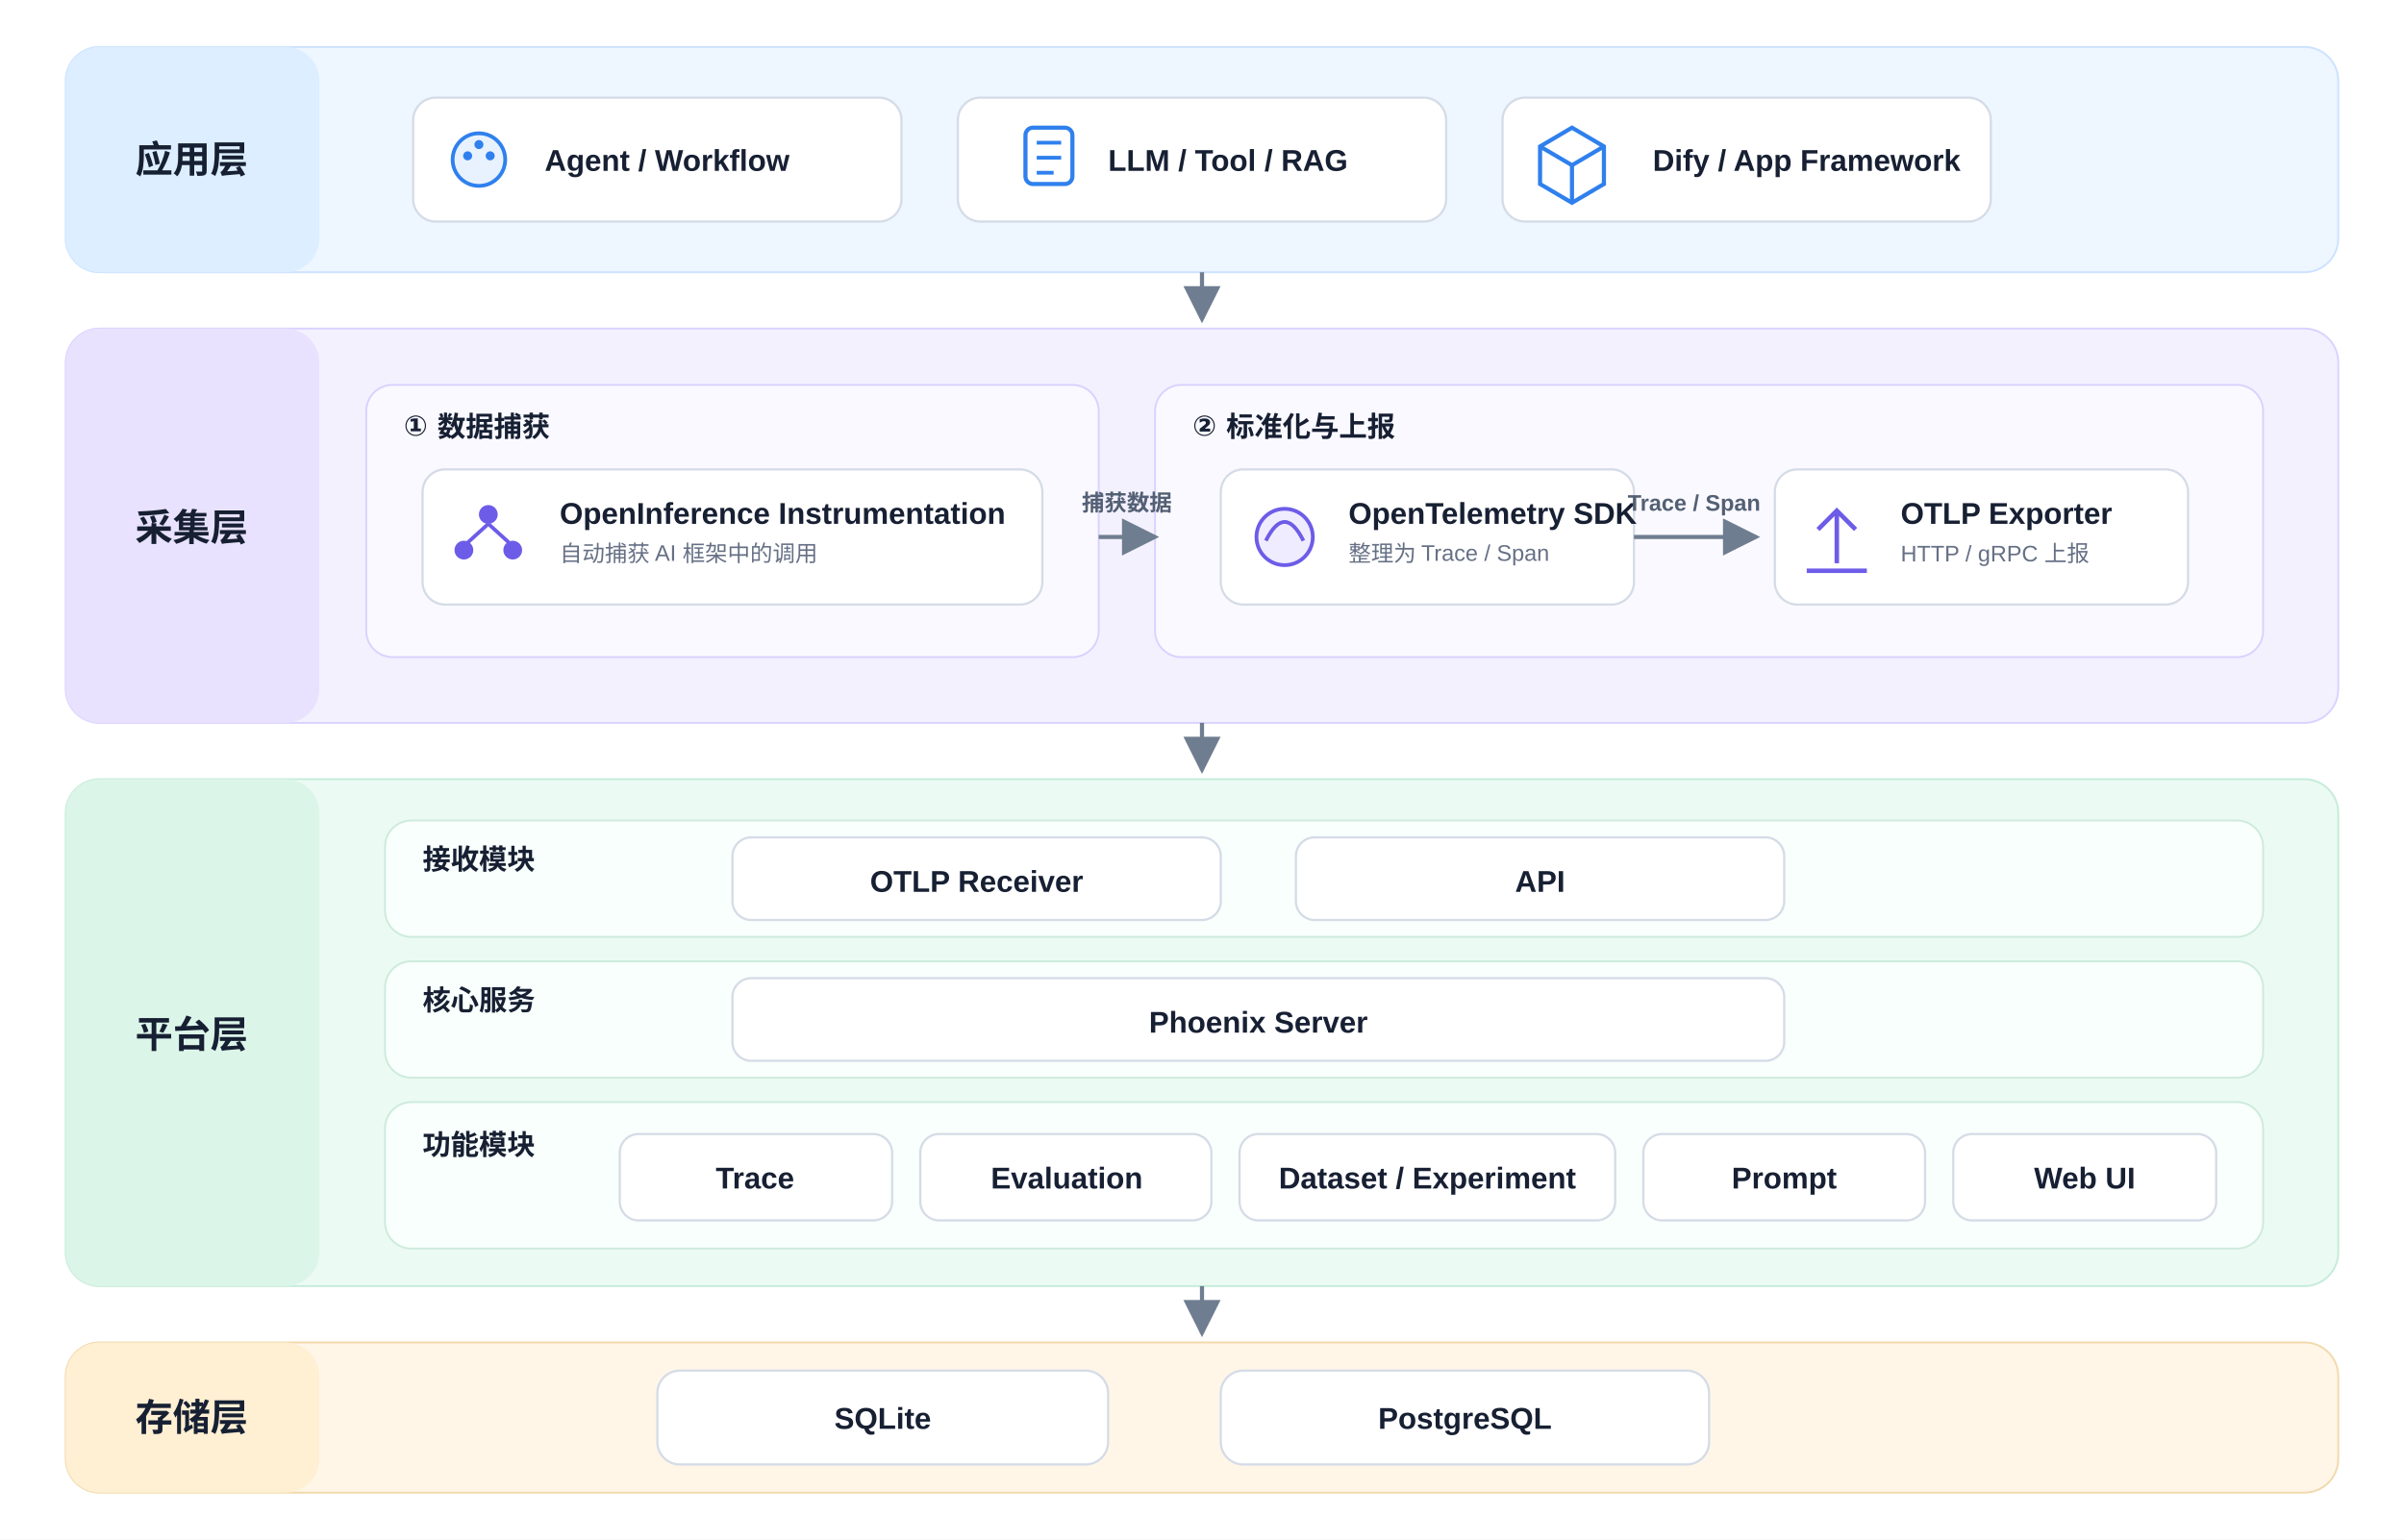
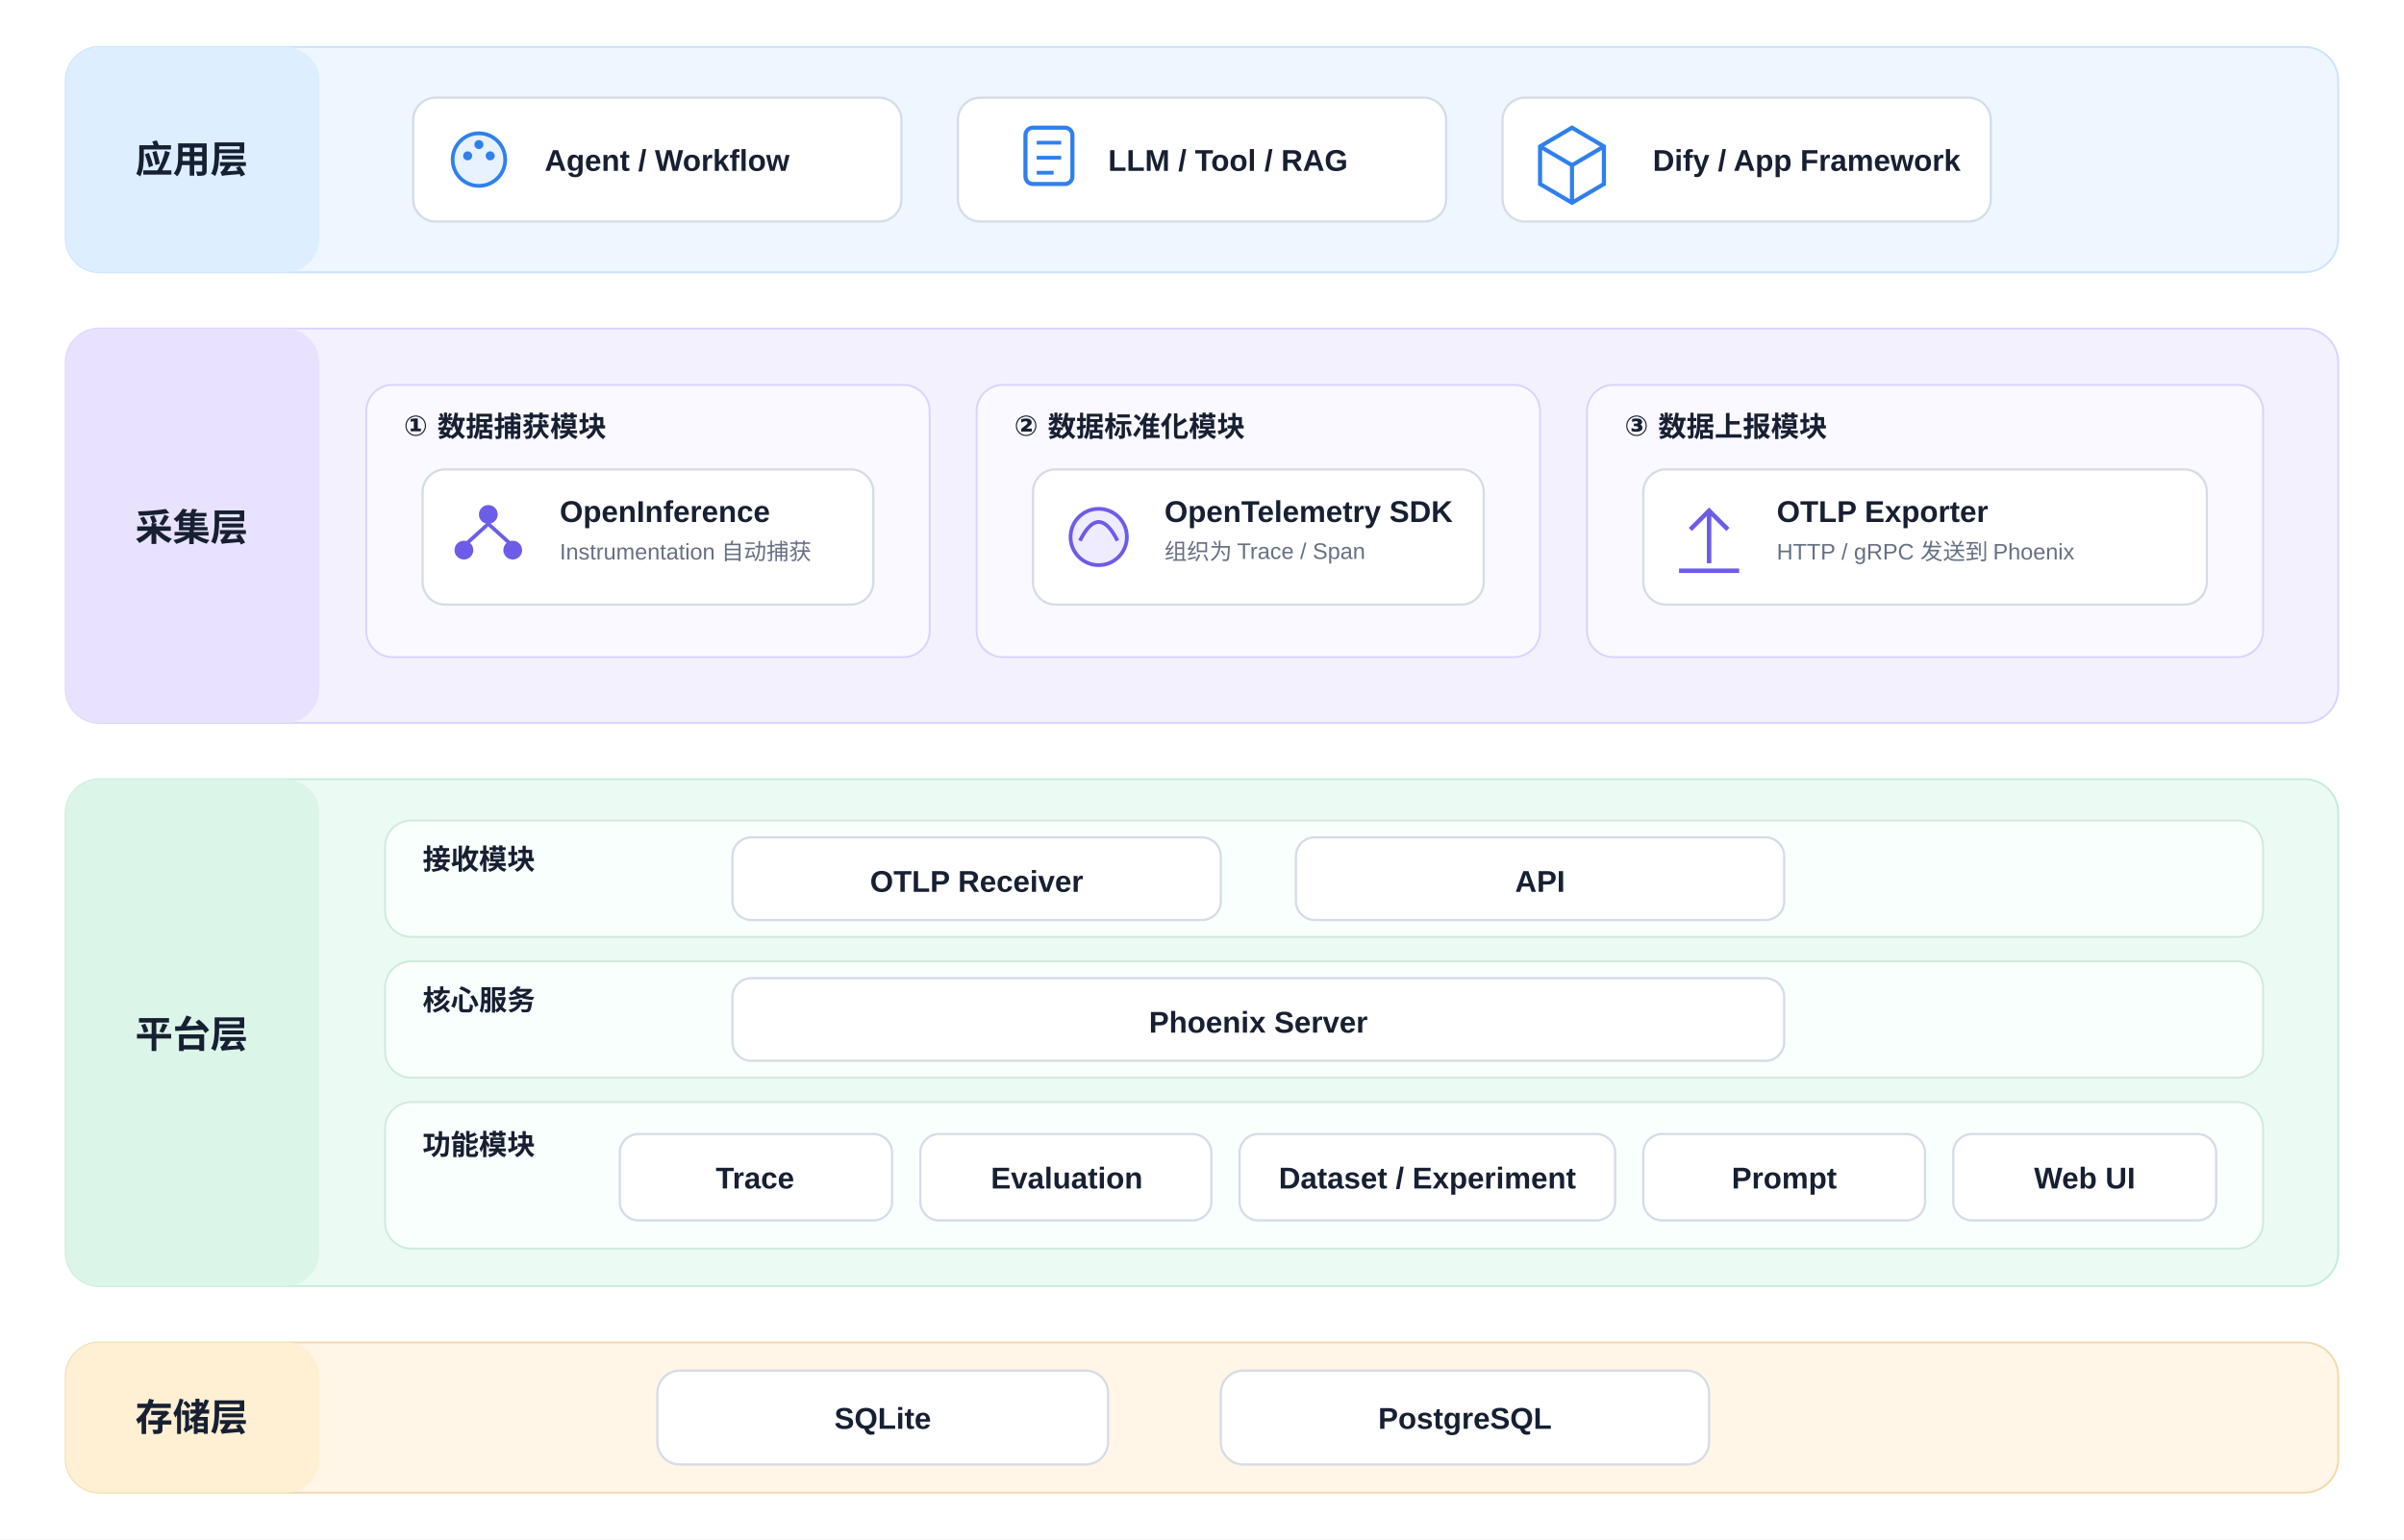
<svg xmlns="http://www.w3.org/2000/svg" width="1280" height="820" viewBox="0 0 1280 820">
  <defs>
-     <marker id="arrow" markerWidth="9" markerHeight="9" refX="8" refY="4.5" orient="auto">
-       <path d="M0 0L9 4.5 0 9Z" fill="#6f7d90" />
-     </marker>
    <style>
    text{font-family:Arial,"Microsoft YaHei",sans-serif;fill:#172033}
-     .layer{font-size:20px;font-weight:700}
-     .group{font-size:15px;font-weight:700}
-     .name{font-size:16px;font-weight:700}
-     .sub{font-size:12px;fill:#667085}
-     .flow{font-size:12px;font-weight:700;fill:#536074}
-     .card{fill:#fff;stroke:#d5dce7;stroke-width:1.2}
-     .line{stroke:#6f7d90;stroke-width:2.2;fill:none;marker-end:url(#arrow)}
+     .layer{font-size:20px;font-weight:700}.group{font-size:15px;font-weight:700}.name{font-size:16px;font-weight:700}.sub{font-size:12px;fill:#667085}.card{fill:#fff;stroke:#d5dce7;stroke-width:1.2}
  </style>
  </defs>
  <rect width="1280" height="820" fill="#fff" />
  <rect x="35" y="25" width="1210" height="120" rx="18" fill="#eef6ff" stroke="#cce2ff" />
  <rect x="35" y="25" width="135" height="120" rx="18" fill="#dceeff" />
  <text x="102" y="92" text-anchor="middle" class="layer">应用层</text>
  <g>
    <rect x="220" y="52" width="260" height="66" rx="12" class="card" />
    <circle cx="255" cy="85" r="14" fill="#e8f2ff" stroke="#2f80ed" stroke-width="2" />
    <circle cx="249" cy="83" r="2.4" fill="#2f80ed" />
    <circle cx="255" cy="77" r="2.4" fill="#2f80ed" />
    <circle cx="261" cy="83" r="2.4" fill="#2f80ed" />
    <text x="290" y="91" class="name">Agent / Workflow</text>
    <rect x="510" y="52" width="260" height="66" rx="12" class="card" />
    <rect x="546" y="68" width="25" height="30" rx="4" fill="none" stroke="#2f80ed" stroke-width="2.2" />
    <path d="M552 76h13M552 84h13M552 92h9" stroke="#2f80ed" stroke-width="2" />
    <text x="590" y="91" class="name">LLM / Tool / RAG</text>
    <rect x="800" y="52" width="260" height="66" rx="12" class="card" />
    <path d="M837 68l17 10v20l-17 10-17-10V78zM820 78l17 10 17-10M837 88v20" fill="none" stroke="#2f80ed" stroke-width="2.2" />
    <text x="880" y="91" class="name">Dify / App Framework</text>
  </g>
-   <path d="M640 145V170" class="line" />
  <rect x="35" y="175" width="1210" height="210" rx="18" fill="#f4f1ff" stroke="#dad2ff" />
  <rect x="35" y="175" width="135" height="210" rx="18" fill="#e8e2ff" />
  <text x="102" y="288" text-anchor="middle" class="layer">采集层</text>
-   <rect x="195" y="205" width="390" height="145" rx="14" fill="#faf9ff" stroke="#d9d2ff" />
-   <text x="215" y="232" class="group">① 数据捕获</text>
-   <rect x="225" y="250" width="330" height="72" rx="12" class="card" />
+   <rect x="195" y="205" width="300" height="145" rx="14" fill="#faf9ff" stroke="#d9d2ff" />
+   <text x="215" y="232" class="group">① 数据捕获模块</text>
+   <rect x="225" y="250" width="240" height="72" rx="12" class="card" />
  <circle cx="260" cy="274" r="5" fill="#6d5ce8" />
  <circle cx="247" cy="293" r="5" fill="#6d5ce8" />
  <circle cx="273" cy="293" r="5" fill="#6d5ce8" />
  <path d="M260 279L249 289M260 279L271 289" stroke="#6d5ce8" stroke-width="2" />
-   <text x="298" y="279" class="name">OpenInference Instrumentation</text>
-   <text x="298" y="299" class="sub">自动捕获 AI 框架中的调用</text>
-   <rect x="615" y="205" width="590" height="145" rx="14" fill="#faf9ff" stroke="#d9d2ff" />
-   <text x="635" y="232" class="group">② 标准化与上报</text>
-   <rect x="650" y="250" width="220" height="72" rx="12" class="card" />
-   <circle cx="684" cy="286" r="15" fill="#f0ecff" stroke="#6d5ce8" stroke-width="2" />
-   <path d="M674 288q10-20 20 0" fill="none" stroke="#6d5ce8" stroke-width="2" />
-   <text x="718" y="279" class="name">OpenTelemetry SDK</text>
-   <text x="718" y="299" class="sub">整理为 Trace / Span</text>
-   <path d="M870 286H935" class="line" />
-   <text x="902" y="272" text-anchor="middle" class="flow">Trace / Span</text>
-   <rect x="945" y="250" width="220" height="72" rx="12" class="card" />
-   <path d="M978 300v-28M968 282l10-10 10 10M962 304h32" fill="none" stroke="#6d5ce8" stroke-width="2.4" />
-   <text x="1012" y="279" class="name">OTLP Exporter</text>
-   <text x="1012" y="299" class="sub">HTTP / gRPC 上报</text>
-   <path d="M585 286H615" class="line" />
-   <text x="600" y="272" text-anchor="middle" class="flow">捕获数据</text>
-   <path d="M640 385V410" class="line" />
+   <text x="298" y="278" class="name">OpenInference</text>
+   <text x="298" y="298" class="sub">Instrumentation 自动捕获</text>
+   <rect x="520" y="205" width="300" height="145" rx="14" fill="#faf9ff" stroke="#d9d2ff" />
+   <text x="540" y="232" class="group">② 数据标准化模块</text>
+   <rect x="550" y="250" width="240" height="72" rx="12" class="card" />
+   <circle cx="585" cy="286" r="15" fill="#f0ecff" stroke="#6d5ce8" stroke-width="2" />
+   <path d="M575 288q10-20 20 0" fill="none" stroke="#6d5ce8" stroke-width="2" />
+   <text x="620" y="278" class="name">OpenTelemetry SDK</text>
+   <text x="620" y="298" class="sub">组织为 Trace / Span</text>
+   <rect x="845" y="205" width="360" height="145" rx="14" fill="#faf9ff" stroke="#d9d2ff" />
+   <text x="865" y="232" class="group">③ 数据上报模块</text>
+   <rect x="875" y="250" width="300" height="72" rx="12" class="card" />
+   <path d="M910 300v-28M900 282l10-10 10 10M894 304h32" fill="none" stroke="#6d5ce8" stroke-width="2.4" />
+   <text x="946" y="278" class="name">OTLP Exporter</text>
+   <text x="946" y="298" class="sub">HTTP / gRPC 发送到 Phoenix</text>
  <rect x="35" y="415" width="1210" height="270" rx="18" fill="#ecfaf4" stroke="#c5ecd9" />
  <rect x="35" y="415" width="135" height="270" rx="18" fill="#dcf5e9" />
  <text x="102" y="558" text-anchor="middle" class="layer">平台层</text>
  <rect x="205" y="437" width="1000" height="62" rx="14" fill="#f9fffc" stroke="#cdebdc" />
  <text x="225" y="463" class="group">接收模块</text>
  <rect x="390" y="446" width="260" height="44" rx="10" class="card" />
  <text x="520" y="475" text-anchor="middle" class="name">OTLP Receiver</text>
  <rect x="690" y="446" width="260" height="44" rx="10" class="card" />
  <text x="820" y="475" text-anchor="middle" class="name">API</text>
  <rect x="205" y="512" width="1000" height="62" rx="14" fill="#f9fffc" stroke="#cdebdc" />
  <text x="225" y="538" class="group">核心服务</text>
  <rect x="390" y="521" width="560" height="44" rx="10" class="card" />
  <text x="670" y="550" text-anchor="middle" class="name">Phoenix Server</text>
  <rect x="205" y="587" width="1000" height="78" rx="14" fill="#f9fffc" stroke="#cdebdc" />
  <text x="225" y="615" class="group">功能模块</text>
  <g>
    <rect x="330" y="604" width="145" height="46" rx="10" class="card" />
    <text x="402" y="633" text-anchor="middle" class="name">Trace</text>
    <rect x="490" y="604" width="155" height="46" rx="10" class="card" />
    <text x="568" y="633" text-anchor="middle" class="name">Evaluation</text>
    <rect x="660" y="604" width="200" height="46" rx="10" class="card" />
    <text x="760" y="633" text-anchor="middle" class="name">Dataset / Experiment</text>
    <rect x="875" y="604" width="150" height="46" rx="10" class="card" />
    <text x="950" y="633" text-anchor="middle" class="name">Prompt</text>
    <rect x="1040" y="604" width="140" height="46" rx="10" class="card" />
    <text x="1110" y="633" text-anchor="middle" class="name">Web UI</text>
  </g>
-   <path d="M640 685V710" class="line" />
  <rect x="35" y="715" width="1210" height="80" rx="18" fill="#fff6e8" stroke="#f2d9ac" />
  <rect x="35" y="715" width="135" height="80" rx="18" fill="#ffefd3" />
  <text x="102" y="762" text-anchor="middle" class="layer">存储层</text>
  <rect x="350" y="730" width="240" height="50" rx="12" class="card" />
  <text x="470" y="761" text-anchor="middle" class="name">SQLite</text>
  <rect x="650" y="730" width="260" height="50" rx="12" class="card" />
  <text x="780" y="761" text-anchor="middle" class="name">PostgreSQL</text>
</svg>
